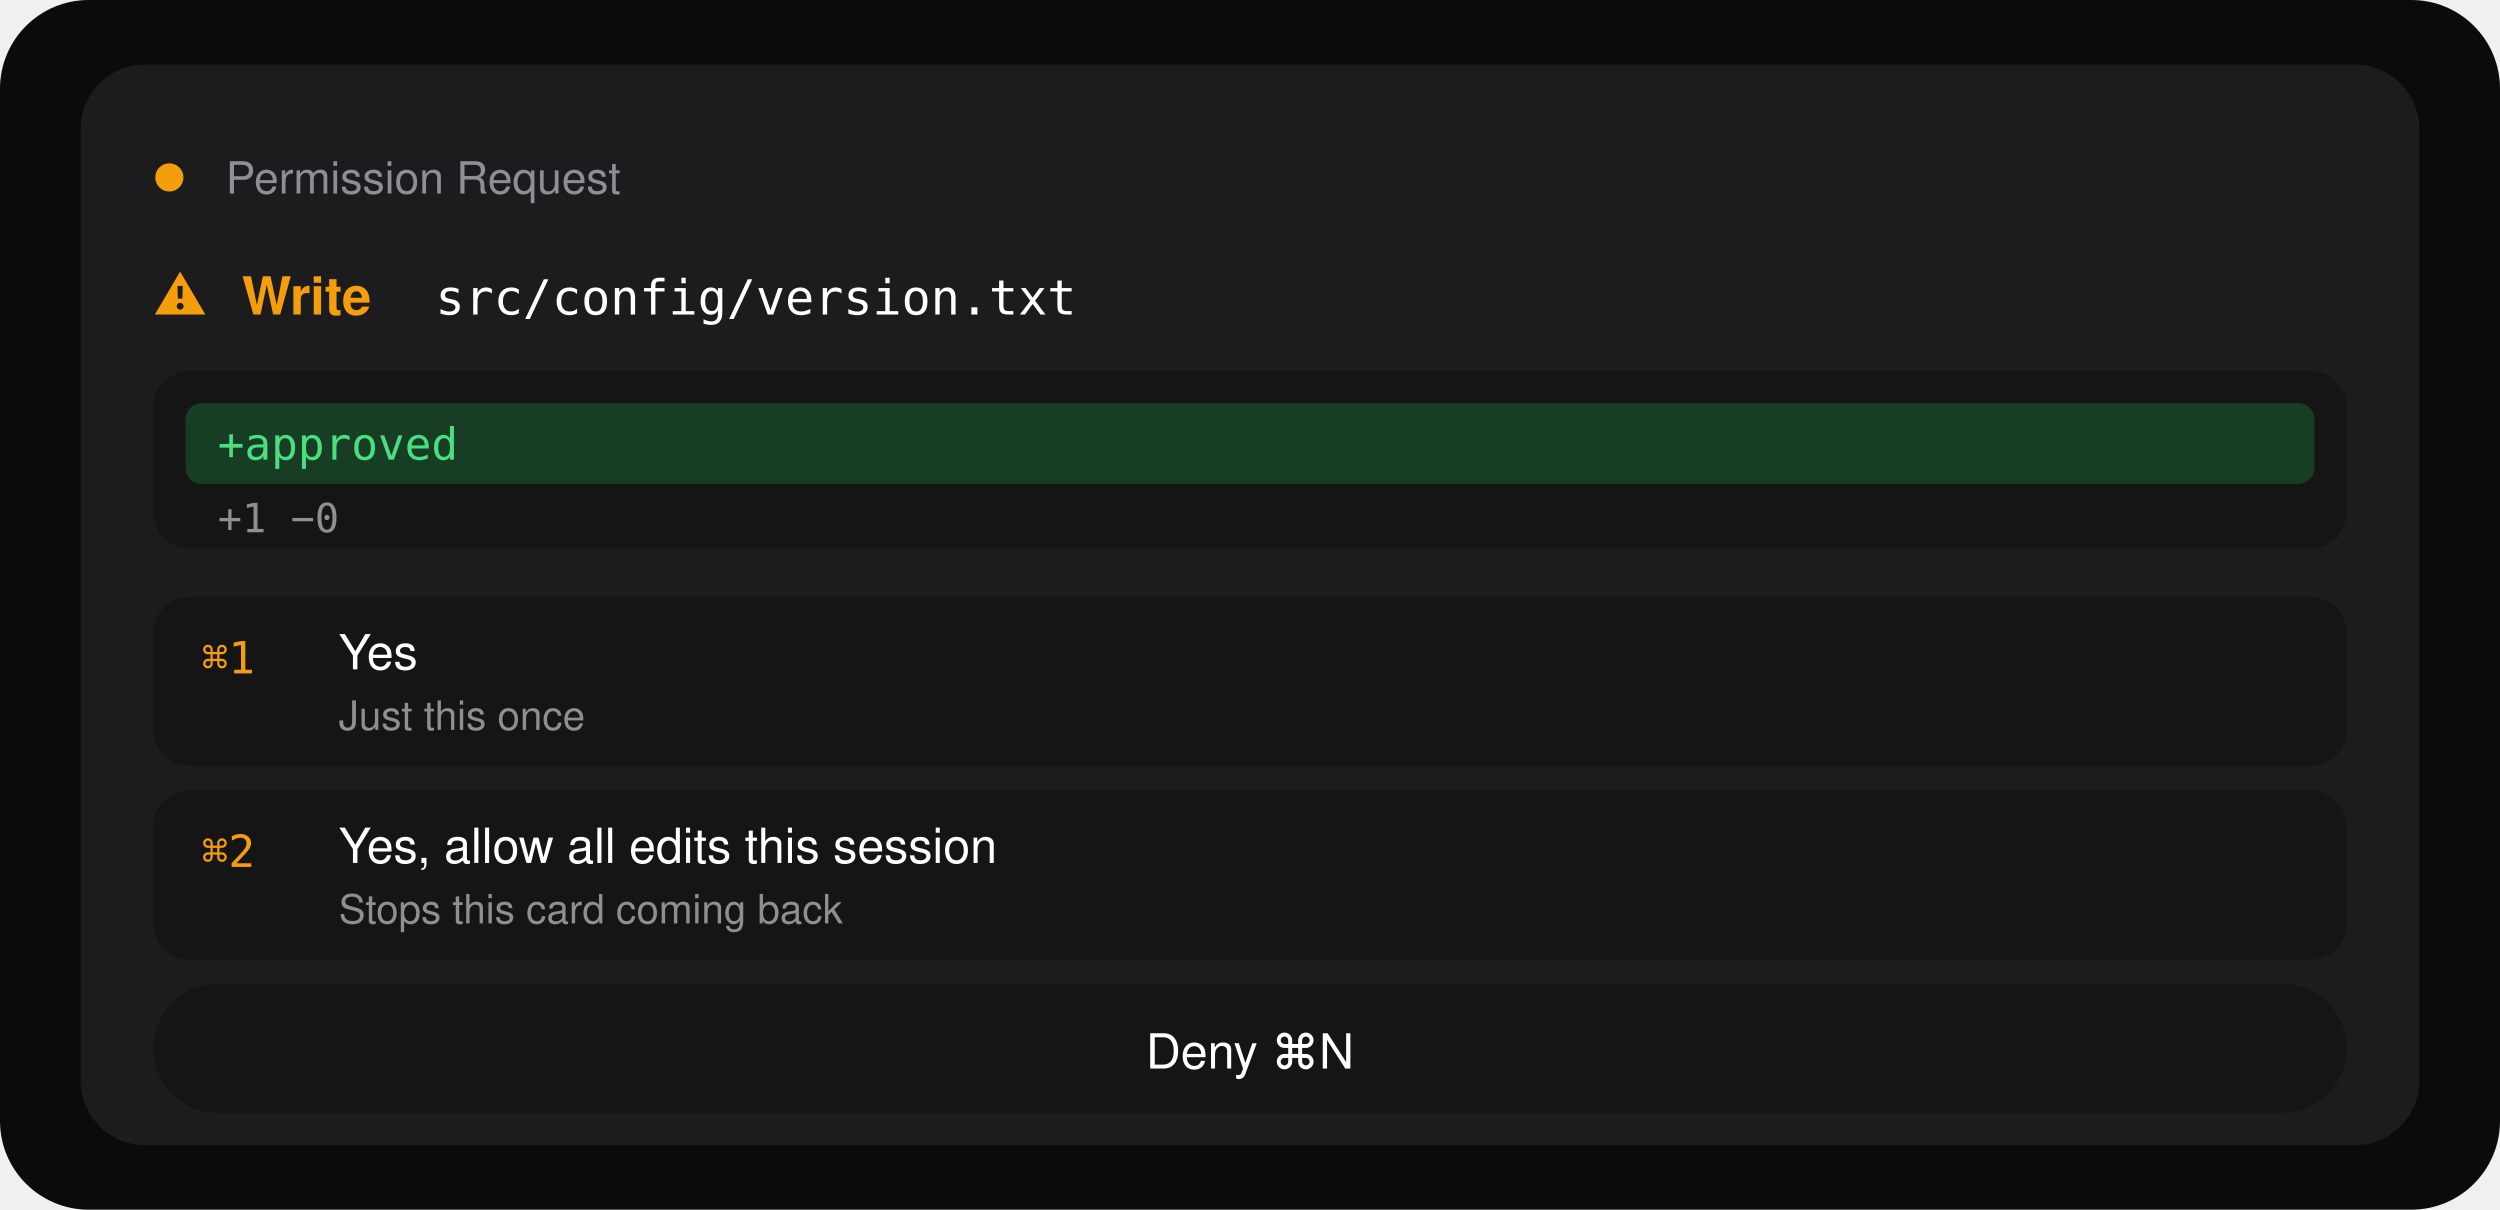
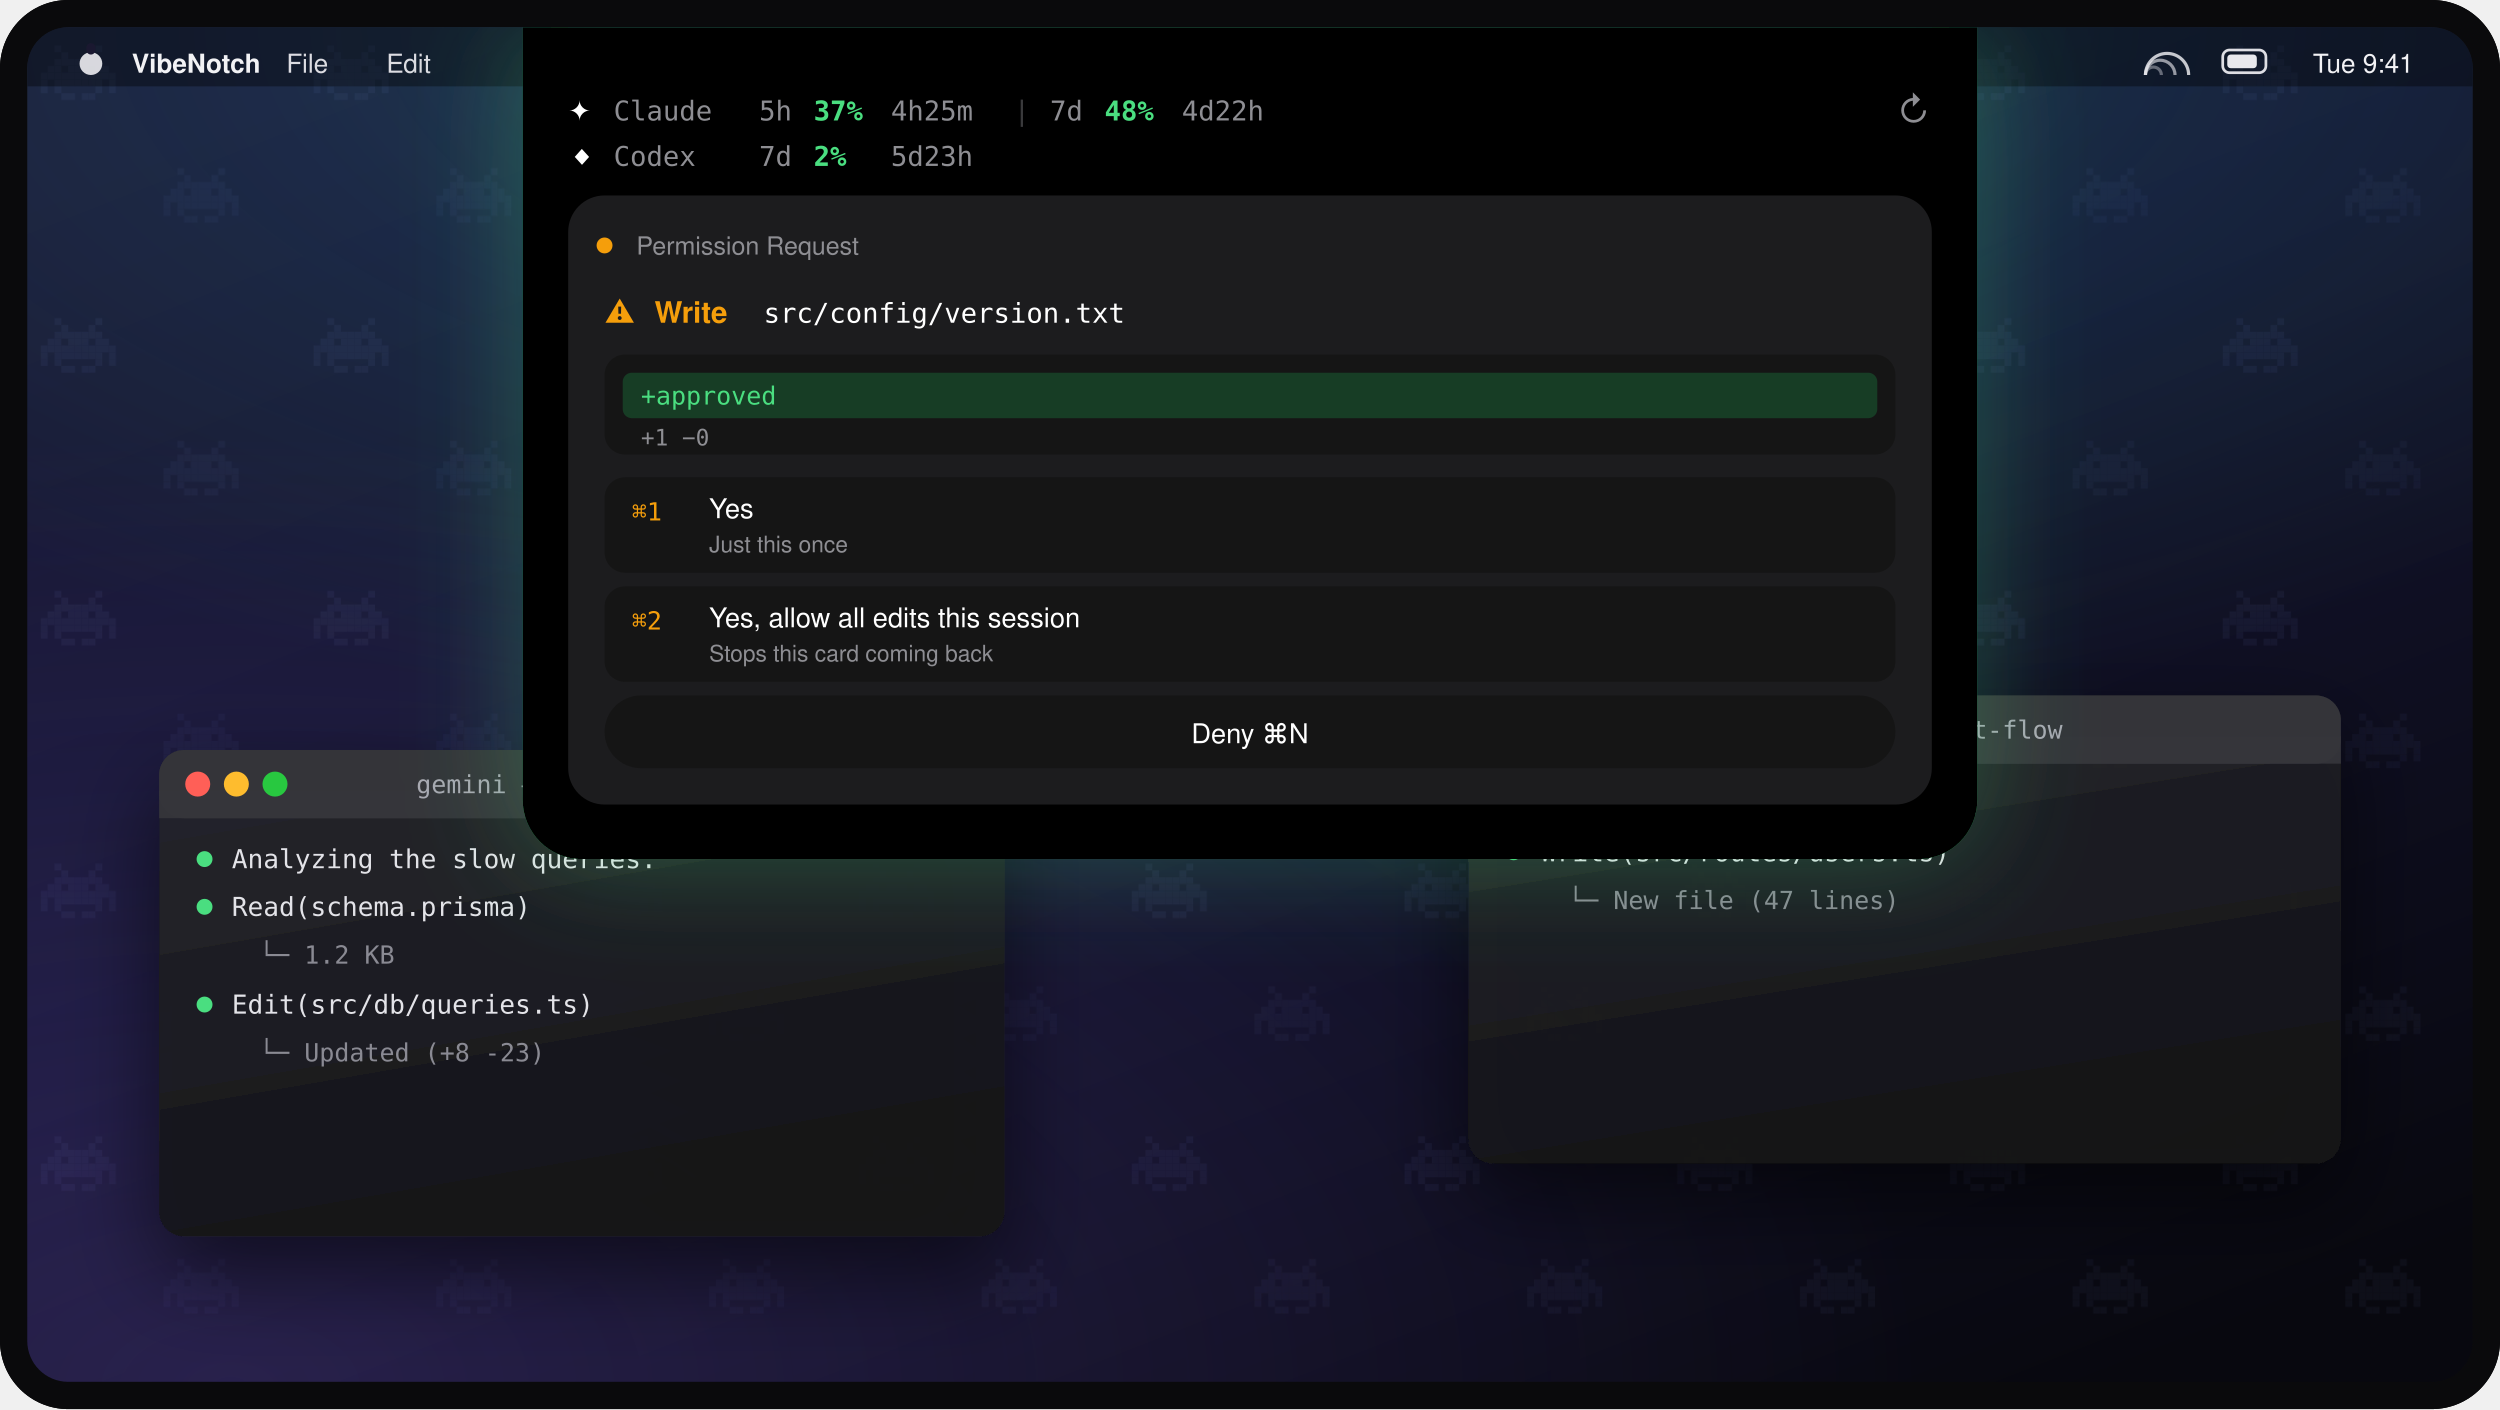
- <svg xmlns="http://www.w3.org/2000/svg" width="620" height="300" viewBox="0 0 620 300" role="img">
-   <rect x="0" y="0" width="620" height="300" rx="22" fill="#0B0B0B" opacity="1.0" />
-   <rect x="20" y="16" width="580" height="268" rx="16" fill="#1C1C1E" opacity="1.0" />
-   <circle cx="42" cy="44" r="3.5" fill="#F59E0B" />
-   <text x="56" y="48" font-family="-apple-system, BlinkMacSystemFont, 'SF Pro Text', Helvetica, Arial, sans-serif" font-size="11" font-weight="500" fill="#8E8E93" text-anchor="start" opacity="1.0">Permission Request</text>
-   <text x="38" y="78" font-family="-apple-system, BlinkMacSystemFont, 'SF Pro Text', Helvetica, Arial, sans-serif" font-size="13" font-weight="400" fill="#F59E0B" text-anchor="start" opacity="1.0">⚠︎</text>
-   <text x="60" y="78" font-family="-apple-system, BlinkMacSystemFont, 'SF Pro Text', Helvetica, Arial, sans-serif" font-size="13" font-weight="600" fill="#F59E0B" text-anchor="start" opacity="1.0">Write</text>
-   <text x="108" y="78" font-family="ui-monospace, 'SF Mono', Menlo, monospace" font-size="12" font-weight="400" fill="#FFFFFF" text-anchor="start" opacity="1.0">src/config/version.txt</text>
-   <rect x="38" y="92" width="544" height="44" rx="9" fill="#151515" opacity="1.0" />
-   <rect x="46" y="100" width="528" height="20" rx="4" fill="#173D25" opacity="1.0" />
-   <text x="54" y="114" font-family="ui-monospace, 'SF Mono', Menlo, monospace" font-size="11" font-weight="400" fill="#4ADE80" text-anchor="start" opacity="1.0">+approved</text>
-   <text x="54" y="132" font-family="ui-monospace, 'SF Mono', Menlo, monospace" font-size="10" font-weight="400" fill="#8E8E93" text-anchor="start" opacity="1.0">+1 −0</text>
-   <rect x="38" y="148" width="544" height="42" rx="9" fill="#151515" opacity="1.0" />
-   <text x="50" y="167" font-family="ui-monospace, 'SF Mono', Menlo, monospace" font-size="11" font-weight="500" fill="#F59E0B" text-anchor="start" opacity="1.0">⌘1</text>
-   <text x="84" y="166" font-family="-apple-system, BlinkMacSystemFont, 'SF Pro Text', Helvetica, Arial, sans-serif" font-size="12" font-weight="500" fill="#FFFFFF" text-anchor="start" opacity="1.0">Yes</text>
-   <text x="84" y="181" font-family="-apple-system, BlinkMacSystemFont, 'SF Pro Text', Helvetica, Arial, sans-serif" font-size="10" font-weight="400" fill="#8E8E93" text-anchor="start" opacity="1.0">Just this once</text>
-   <rect x="38" y="196" width="544" height="42" rx="9" fill="#151515" opacity="1.0" />
-   <text x="50" y="215" font-family="ui-monospace, 'SF Mono', Menlo, monospace" font-size="11" font-weight="500" fill="#F59E0B" text-anchor="start" opacity="1.0">⌘2</text>
-   <text x="84" y="214" font-family="-apple-system, BlinkMacSystemFont, 'SF Pro Text', Helvetica, Arial, sans-serif" font-size="12" font-weight="500" fill="#FFFFFF" text-anchor="start" opacity="1.0">Yes, allow all edits this session</text>
-   <text x="84" y="229" font-family="-apple-system, BlinkMacSystemFont, 'SF Pro Text', Helvetica, Arial, sans-serif" font-size="10" font-weight="400" fill="#8E8E93" text-anchor="start" opacity="1.0">Stops this card coming back</text>
-   <rect x="38" y="244" width="544" height="32" rx="16" fill="#151515" opacity="1.0" />
-   <text x="310.0" y="265" font-family="-apple-system, BlinkMacSystemFont, 'SF Pro Text', Helvetica, Arial, sans-serif" font-size="12" font-weight="500" fill="#FFFFFF" text-anchor="middle" opacity="1.0">Deny ⌘N</text>
+ <svg xmlns="http://www.w3.org/2000/svg" width="1100" height="620" viewBox="0 0 1100 620" role="img">
+   <rect x="0" y="0" width="1100" height="620" rx="30" fill="#000000" opacity="1.0" />
+   <defs>
+     <linearGradient id="sky" x1="0.15" y1="0" x2="0.85" y2="1">
+       <stop offset="0%" stop-color="#1B1B3A" />
+       <stop offset="45%" stop-color="#141430" />
+       <stop offset="100%" stop-color="#08080F" />
+     </linearGradient>
+     <radialGradient id="glow" cx="0.5" cy="0" r="0.75">
+       <stop offset="0%" stop-color="#4ADE80" stop-opacity="0.30" />
+       <stop offset="55%" stop-color="#2AA5B8" stop-opacity="0.11" />
+       <stop offset="100%" stop-color="#4ADE80" stop-opacity="0" />
+     </radialGradient>
+     <radialGradient id="corner" cx="0.08" cy="1" r="0.7">
+       <stop offset="0%" stop-color="#7C5BD6" stop-opacity="0.22" />
+       <stop offset="100%" stop-color="#7C5BD6" stop-opacity="0" />
+     </radialGradient>
+     <pattern id="invaders" width="120" height="120" patternUnits="userSpaceOnUse">
+       <g fill="#8FA0FF" opacity="0.055" transform="translate(18,20)">
+         <rect x="6" y="0" width="3" height="3" />
+         <rect x="24" y="0" width="3" height="3" />
+         <rect x="9" y="3" width="3" height="3" />
+         <rect x="21" y="3" width="3" height="3" />
+         <rect x="6" y="6" width="3" height="3" />
+         <rect x="9" y="6" width="3" height="3" />
+         <rect x="12" y="6" width="3" height="3" />
+         <rect x="15" y="6" width="3" height="3" />
+         <rect x="18" y="6" width="3" height="3" />
+         <rect x="21" y="6" width="3" height="3" />
+         <rect x="24" y="6" width="3" height="3" />
+         <rect x="3" y="9" width="3" height="3" />
+         <rect x="6" y="9" width="3" height="3" />
+         <rect x="12" y="9" width="3" height="3" />
+         <rect x="15" y="9" width="3" height="3" />
+         <rect x="18" y="9" width="3" height="3" />
+         <rect x="24" y="9" width="3" height="3" />
+         <rect x="27" y="9" width="3" height="3" />
+         <rect x="0" y="12" width="3" height="3" />
+         <rect x="3" y="12" width="3" height="3" />
+         <rect x="6" y="12" width="3" height="3" />
+         <rect x="9" y="12" width="3" height="3" />
+         <rect x="12" y="12" width="3" height="3" />
+         <rect x="15" y="12" width="3" height="3" />
+         <rect x="18" y="12" width="3" height="3" />
+         <rect x="21" y="12" width="3" height="3" />
+         <rect x="24" y="12" width="3" height="3" />
+         <rect x="27" y="12" width="3" height="3" />
+         <rect x="30" y="12" width="3" height="3" />
+         <rect x="0" y="15" width="3" height="3" />
+         <rect x="6" y="15" width="3" height="3" />
+         <rect x="9" y="15" width="3" height="3" />
+         <rect x="12" y="15" width="3" height="3" />
+         <rect x="15" y="15" width="3" height="3" />
+         <rect x="18" y="15" width="3" height="3" />
+         <rect x="21" y="15" width="3" height="3" />
+         <rect x="24" y="15" width="3" height="3" />
+         <rect x="30" y="15" width="3" height="3" />
+         <rect x="0" y="18" width="3" height="3" />
+         <rect x="6" y="18" width="3" height="3" />
+         <rect x="24" y="18" width="3" height="3" />
+         <rect x="30" y="18" width="3" height="3" />
+         <rect x="9" y="21" width="3" height="3" />
+         <rect x="12" y="21" width="3" height="3" />
+         <rect x="18" y="21" width="3" height="3" />
+         <rect x="21" y="21" width="3" height="3" />
+       </g>
+       <g fill="#8FA0FF" opacity="0.045" transform="translate(72,74)">
+         <rect x="6" y="0" width="3" height="3" />
+         <rect x="24" y="0" width="3" height="3" />
+         <rect x="9" y="3" width="3" height="3" />
+         <rect x="21" y="3" width="3" height="3" />
+         <rect x="6" y="6" width="3" height="3" />
+         <rect x="9" y="6" width="3" height="3" />
+         <rect x="12" y="6" width="3" height="3" />
+         <rect x="15" y="6" width="3" height="3" />
+         <rect x="18" y="6" width="3" height="3" />
+         <rect x="21" y="6" width="3" height="3" />
+         <rect x="24" y="6" width="3" height="3" />
+         <rect x="3" y="9" width="3" height="3" />
+         <rect x="6" y="9" width="3" height="3" />
+         <rect x="12" y="9" width="3" height="3" />
+         <rect x="15" y="9" width="3" height="3" />
+         <rect x="18" y="9" width="3" height="3" />
+         <rect x="24" y="9" width="3" height="3" />
+         <rect x="27" y="9" width="3" height="3" />
+         <rect x="0" y="12" width="3" height="3" />
+         <rect x="3" y="12" width="3" height="3" />
+         <rect x="6" y="12" width="3" height="3" />
+         <rect x="9" y="12" width="3" height="3" />
+         <rect x="12" y="12" width="3" height="3" />
+         <rect x="15" y="12" width="3" height="3" />
+         <rect x="18" y="12" width="3" height="3" />
+         <rect x="21" y="12" width="3" height="3" />
+         <rect x="24" y="12" width="3" height="3" />
+         <rect x="27" y="12" width="3" height="3" />
+         <rect x="30" y="12" width="3" height="3" />
+         <rect x="0" y="15" width="3" height="3" />
+         <rect x="6" y="15" width="3" height="3" />
+         <rect x="9" y="15" width="3" height="3" />
+         <rect x="12" y="15" width="3" height="3" />
+         <rect x="15" y="15" width="3" height="3" />
+         <rect x="18" y="15" width="3" height="3" />
+         <rect x="21" y="15" width="3" height="3" />
+         <rect x="24" y="15" width="3" height="3" />
+         <rect x="30" y="15" width="3" height="3" />
+         <rect x="0" y="18" width="3" height="3" />
+         <rect x="6" y="18" width="3" height="3" />
+         <rect x="24" y="18" width="3" height="3" />
+         <rect x="30" y="18" width="3" height="3" />
+         <rect x="9" y="21" width="3" height="3" />
+         <rect x="12" y="21" width="3" height="3" />
+         <rect x="18" y="21" width="3" height="3" />
+         <rect x="21" y="21" width="3" height="3" />
+       </g>
+     </pattern>
+     <linearGradient id="win" x1="0" y1="0" x2="0.3" y2="1">
+       <stop offset="0%" stop-color="#26262C" stop-opacity="0.95" />
+       <stop offset="100%" stop-color="#141418" stop-opacity="0.95" />
+     </linearGradient>
+     <filter id="drop" x="-30%" y="-30%" width="160%" height="190%">
+       <feDropShadow dx="0" dy="16" stdDeviation="20" flood-color="#000" flood-opacity="0.6" />
+     </filter>
+     <filter id="halo" x="-50%" y="-50%" width="200%" height="200%">
+       <feDropShadow dx="0" dy="0" stdDeviation="26" flood-color="#4ADE80" flood-opacity="0.30" />
+     </filter>
+   </defs>
+   <clipPath id="screen">
+     <rect x="12" y="12" width="1076" height="596" rx="18" />
+   </clipPath>
+   <rect x="0" y="0" width="1100" height="620" rx="30" fill="#0A0A0C" opacity="1.0" />
+   <g clip-path="url(#screen)">
+     <rect x="12" y="12" width="1076" height="596" rx="0" fill="url(#sky)" opacity="1.0" />
+     <rect x="12" y="12" width="1076" height="596" rx="0" fill="url(#invaders)" opacity="1.0" />
+     <rect x="12" y="12" width="1076" height="596" rx="0" fill="url(#corner)" opacity="1.0" />
+     <rect x="12" y="12" width="1076" height="429.12" rx="0" fill="url(#glow)" opacity="1.0" />
+     <rect x="12" y="12" width="1076" height="26" rx="0" fill="#000000" opacity="0.38" />
+     <circle cx="40" cy="28" r="5" fill="#E8E8ED" opacity="0.92" />
+     <rect x="38" y="19" width="4" height="5" rx="2" fill="#1A1830" />
+     <text x="58" y="32" font-family="-apple-system, BlinkMacSystemFont, 'SF Pro Text', Helvetica, Arial, sans-serif" font-size="11.5" font-weight="600" fill="#F2F2F5" text-anchor="start" opacity="1.0">VibeNotch</text>
+     <text x="126" y="32" font-family="-apple-system, BlinkMacSystemFont, 'SF Pro Text', Helvetica, Arial, sans-serif" font-size="11.5" font-weight="400" fill="#DCDCE2" text-anchor="start" opacity="1.0">File</text>
+     <text x="170" y="32" font-family="-apple-system, BlinkMacSystemFont, 'SF Pro Text', Helvetica, Arial, sans-serif" font-size="11.5" font-weight="400" fill="#DCDCE2" text-anchor="start" opacity="1.0">Edit</text>
+     <text x="1062" y="32" font-family="-apple-system, BlinkMacSystemFont, 'SF Pro Text', Helvetica, Arial, sans-serif" font-size="11.5" font-weight="400" fill="#F2F2F5" text-anchor="end" opacity="1.0">Tue 9:41</text>
+     <rect x="978" y="22" width="19" height="10" rx="3" fill="none" stroke="#E8E8ED" stroke-width="1.2" opacity="0.95" />
+     <rect x="980" y="24" width="13" height="6" rx="1.5" fill="#E8E8ED" />
+     <path d="M 944 33 a 3.5 3.5 0 0 1 7.0 0" fill="none" stroke="#E8E8ED" stroke-width="1.4" opacity="0.4" />
+     <path d="M 944 33 a 6.5 6.5 0 0 1 13.0 0" fill="none" stroke="#E8E8ED" stroke-width="1.4" opacity="0.62" />
+     <path d="M 944 33 a 9.5 9.5 0 0 1 19.0 0" fill="none" stroke="#E8E8ED" stroke-width="1.4" opacity="0.84" />
+     <g filter="url(#drop)">
+       <rect x="70" y="330" width="372" height="214" rx="11" fill="url(#win)" opacity="1.0" />
+     </g>
+     <rect x="70" y="330" width="372" height="30" rx="11" fill="#35353B" opacity="0.92" />
+     <rect x="70" y="348" width="372" height="12" rx="0" fill="#35353B" opacity="0.92" />
+     <circle cx="87" cy="345" r="5.5" fill="#FF5F57" />
+     <circle cx="104" cy="345" r="5.5" fill="#FEBC2E" />
+     <circle cx="121" cy="345" r="5.5" fill="#28C840" />
+     <text x="256.0" y="349" font-family="ui-monospace, 'SF Mono', Menlo, monospace" font-size="11" font-weight="400" fill="#A9A9B2" text-anchor="middle" opacity="1.0">gemini — web-dashboard</text>
+     <circle cx="90" cy="378" r="3.5" fill="#4ADE80" />
+     <text x="102" y="382" font-family="ui-monospace, 'SF Mono', Menlo, monospace" font-size="11.5" font-weight="400" fill="#E3E3E8" text-anchor="start" opacity="1.0">Analyzing the slow queries.</text>
+     <circle cx="90" cy="399" r="3.5" fill="#4ADE80" />
+     <text x="102" y="403" font-family="ui-monospace, 'SF Mono', Menlo, monospace" font-size="11.5" font-weight="400" fill="#E3E3E8" text-anchor="start" opacity="1.0">Read(schema.prisma)</text>
+     <text x="114" y="424" font-family="ui-monospace, 'SF Mono', Menlo, monospace" font-size="11" font-weight="400" fill="#8A8A93" text-anchor="start" opacity="1.0">└─ 1.2 KB</text>
+     <circle cx="90" cy="442" r="3.5" fill="#4ADE80" />
+     <text x="102" y="446" font-family="ui-monospace, 'SF Mono', Menlo, monospace" font-size="11.5" font-weight="400" fill="#E3E3E8" text-anchor="start" opacity="1.0">Edit(src/db/queries.ts)</text>
+     <text x="114" y="467" font-family="ui-monospace, 'SF Mono', Menlo, monospace" font-size="11" font-weight="400" fill="#8A8A93" text-anchor="start" opacity="1.0">└─ Updated (+8 -23)</text>
+     <g filter="url(#drop)">
+       <rect x="646" y="306" width="384" height="206" rx="11" fill="url(#win)" opacity="1.0" />
+     </g>
+     <rect x="646" y="306" width="384" height="30" rx="11" fill="#35353B" opacity="0.92" />
+     <rect x="646" y="324" width="384" height="12" rx="0" fill="#35353B" opacity="0.92" />
+     <circle cx="663" cy="321" r="5.5" fill="#FF5F57" />
+     <circle cx="680" cy="321" r="5.5" fill="#FEBC2E" />
+     <circle cx="697" cy="321" r="5.5" fill="#28C840" />
+     <text x="838.0" y="325" font-family="ui-monospace, 'SF Mono', Menlo, monospace" font-size="11" font-weight="400" fill="#A9A9B2" text-anchor="middle" opacity="1.0">codex — checkout-flow</text>
+     <circle cx="666" cy="354" r="3.5" fill="#4ADE80" />
+     <text x="678" y="358" font-family="ui-monospace, 'SF Mono', Menlo, monospace" font-size="11.5" font-weight="400" fill="#E3E3E8" text-anchor="start" opacity="1.0">Building the REST endpoints.</text>
+     <circle cx="666" cy="375" r="3.5" fill="#4ADE80" />
+     <text x="678" y="379" font-family="ui-monospace, 'SF Mono', Menlo, monospace" font-size="11.5" font-weight="400" fill="#E3E3E8" text-anchor="start" opacity="1.0">Write(src/routes/users.ts)</text>
+     <text x="690" y="400" font-family="ui-monospace, 'SF Mono', Menlo, monospace" font-size="11" font-weight="400" fill="#8A8A93" text-anchor="start" opacity="1.0">└─ New file (47 lines)</text>
+     <g filter="url(#halo)">
+       <path d="M 230.0 12 h 640 v 340 a 26 26 0 0 1 -26 26 h -588 a 26 26 0 0 1 -26 -26 Z" fill="#050505" />
+     </g>
+   </g>
+   <text x="250.0" y="53" font-family="-apple-system, BlinkMacSystemFont, 'SF Pro Text', Helvetica, Arial, sans-serif" font-size="12" font-weight="400" fill="#FFFFFF" text-anchor="start" opacity="1.0">✦</text>
+   <text x="270.0" y="53" font-family="ui-monospace, 'SF Mono', Menlo, monospace" font-size="12" font-weight="400" fill="#8E8E93" text-anchor="start" opacity="1.0">Claude</text>
+   <text x="334.0" y="53" font-family="ui-monospace, 'SF Mono', Menlo, monospace" font-size="12" font-weight="400" fill="#8E8E93" text-anchor="start" opacity="1.0">5h</text>
+   <text x="358.0" y="53" font-family="ui-monospace, 'SF Mono', Menlo, monospace" font-size="12" font-weight="600" fill="#4ADE80" text-anchor="start" opacity="1.0">37%</text>
+   <text x="392.0" y="53" font-family="ui-monospace, 'SF Mono', Menlo, monospace" font-size="12" font-weight="400" fill="#8E8E93" text-anchor="start" opacity="1.0">4h25m</text>
+   <text x="446.0" y="53" font-family="ui-monospace, 'SF Mono', Menlo, monospace" font-size="12" font-weight="400" fill="#3A3A3C" text-anchor="start" opacity="1.0">|</text>
+   <text x="462.0" y="53" font-family="ui-monospace, 'SF Mono', Menlo, monospace" font-size="12" font-weight="400" fill="#8E8E93" text-anchor="start" opacity="1.0">7d</text>
+   <text x="486.0" y="53" font-family="ui-monospace, 'SF Mono', Menlo, monospace" font-size="12" font-weight="600" fill="#4ADE80" text-anchor="start" opacity="1.0">48%</text>
+   <text x="520.0" y="53" font-family="ui-monospace, 'SF Mono', Menlo, monospace" font-size="12" font-weight="400" fill="#8E8E93" text-anchor="start" opacity="1.0">4d22h</text>
+   <text x="250.0" y="73" font-family="-apple-system, BlinkMacSystemFont, 'SF Pro Text', Helvetica, Arial, sans-serif" font-size="12" font-weight="400" fill="#FFFFFF" text-anchor="start" opacity="1.0">◆</text>
+   <text x="270.0" y="73" font-family="ui-monospace, 'SF Mono', Menlo, monospace" font-size="12" font-weight="400" fill="#8E8E93" text-anchor="start" opacity="1.0">Codex</text>
+   <text x="334.0" y="73" font-family="ui-monospace, 'SF Mono', Menlo, monospace" font-size="12" font-weight="400" fill="#8E8E93" text-anchor="start" opacity="1.0">7d</text>
+   <text x="358.0" y="73" font-family="ui-monospace, 'SF Mono', Menlo, monospace" font-size="12" font-weight="600" fill="#4ADE80" text-anchor="start" opacity="1.0">2%</text>
+   <text x="392.0" y="73" font-family="ui-monospace, 'SF Mono', Menlo, monospace" font-size="12" font-weight="400" fill="#8E8E93" text-anchor="start" opacity="1.0">5d23h</text>
+   <text x="842.0" y="54" font-family="-apple-system, BlinkMacSystemFont, 'SF Pro Text', Helvetica, Arial, sans-serif" font-size="15" font-weight="400" fill="#8E8E93" text-anchor="middle" opacity="1.0">↻</text>
+   <rect x="250.0" y="86" width="600" height="268" rx="16" fill="#1C1C1E" opacity="1.0" />
+   <circle cx="266.0" cy="108" r="3.5" fill="#F59E0B" />
+   <text x="280.0" y="112" font-family="-apple-system, BlinkMacSystemFont, 'SF Pro Text', Helvetica, Arial, sans-serif" font-size="11" font-weight="500" fill="#8E8E93" text-anchor="start" opacity="1.0">Permission Request</text>
+   <text x="266.0" y="142" font-family="-apple-system, BlinkMacSystemFont, 'SF Pro Text', Helvetica, Arial, sans-serif" font-size="13" font-weight="400" fill="#F59E0B" text-anchor="start" opacity="1.0">⚠︎</text>
+   <text x="288.0" y="142" font-family="-apple-system, BlinkMacSystemFont, 'SF Pro Text', Helvetica, Arial, sans-serif" font-size="13" font-weight="600" fill="#F59E0B" text-anchor="start" opacity="1.0">Write</text>
+   <text x="336.0" y="142" font-family="ui-monospace, 'SF Mono', Menlo, monospace" font-size="12" font-weight="400" fill="#FFFFFF" text-anchor="start" opacity="1.0">src/config/version.txt</text>
+   <rect x="266.0" y="156" width="568" height="44" rx="9" fill="#151515" opacity="1.0" />
+   <rect x="274.0" y="164" width="552" height="20" rx="4" fill="#173D25" opacity="1.0" />
+   <text x="282.0" y="178" font-family="ui-monospace, 'SF Mono', Menlo, monospace" font-size="11" font-weight="400" fill="#4ADE80" text-anchor="start" opacity="1.0">+approved</text>
+   <text x="282.0" y="196" font-family="ui-monospace, 'SF Mono', Menlo, monospace" font-size="10" font-weight="400" fill="#8E8E93" text-anchor="start" opacity="1.0">+1 −0</text>
+   <rect x="266.0" y="210" width="568" height="42" rx="9" fill="#151515" opacity="1.0" />
+   <text x="278.0" y="229" font-family="ui-monospace, 'SF Mono', Menlo, monospace" font-size="11" font-weight="500" fill="#F59E0B" text-anchor="start" opacity="1.0">⌘1</text>
+   <text x="312.0" y="228" font-family="-apple-system, BlinkMacSystemFont, 'SF Pro Text', Helvetica, Arial, sans-serif" font-size="12" font-weight="500" fill="#FFFFFF" text-anchor="start" opacity="1.0">Yes</text>
+   <text x="312.0" y="243" font-family="-apple-system, BlinkMacSystemFont, 'SF Pro Text', Helvetica, Arial, sans-serif" font-size="10" font-weight="400" fill="#8E8E93" text-anchor="start" opacity="1.0">Just this once</text>
+   <rect x="266.0" y="258" width="568" height="42" rx="9" fill="#151515" opacity="1.0" />
+   <text x="278.0" y="277" font-family="ui-monospace, 'SF Mono', Menlo, monospace" font-size="11" font-weight="500" fill="#F59E0B" text-anchor="start" opacity="1.0">⌘2</text>
+   <text x="312.0" y="276" font-family="-apple-system, BlinkMacSystemFont, 'SF Pro Text', Helvetica, Arial, sans-serif" font-size="12" font-weight="500" fill="#FFFFFF" text-anchor="start" opacity="1.0">Yes, allow all edits this session</text>
+   <text x="312.0" y="291" font-family="-apple-system, BlinkMacSystemFont, 'SF Pro Text', Helvetica, Arial, sans-serif" font-size="10" font-weight="400" fill="#8E8E93" text-anchor="start" opacity="1.0">Stops this card coming back</text>
+   <rect x="266.0" y="306" width="568" height="32" rx="16" fill="#151515" opacity="1.0" />
+   <text x="550.0" y="327" font-family="-apple-system, BlinkMacSystemFont, 'SF Pro Text', Helvetica, Arial, sans-serif" font-size="12" font-weight="500" fill="#FFFFFF" text-anchor="middle" opacity="1.0">Deny ⌘N</text>
</svg>
